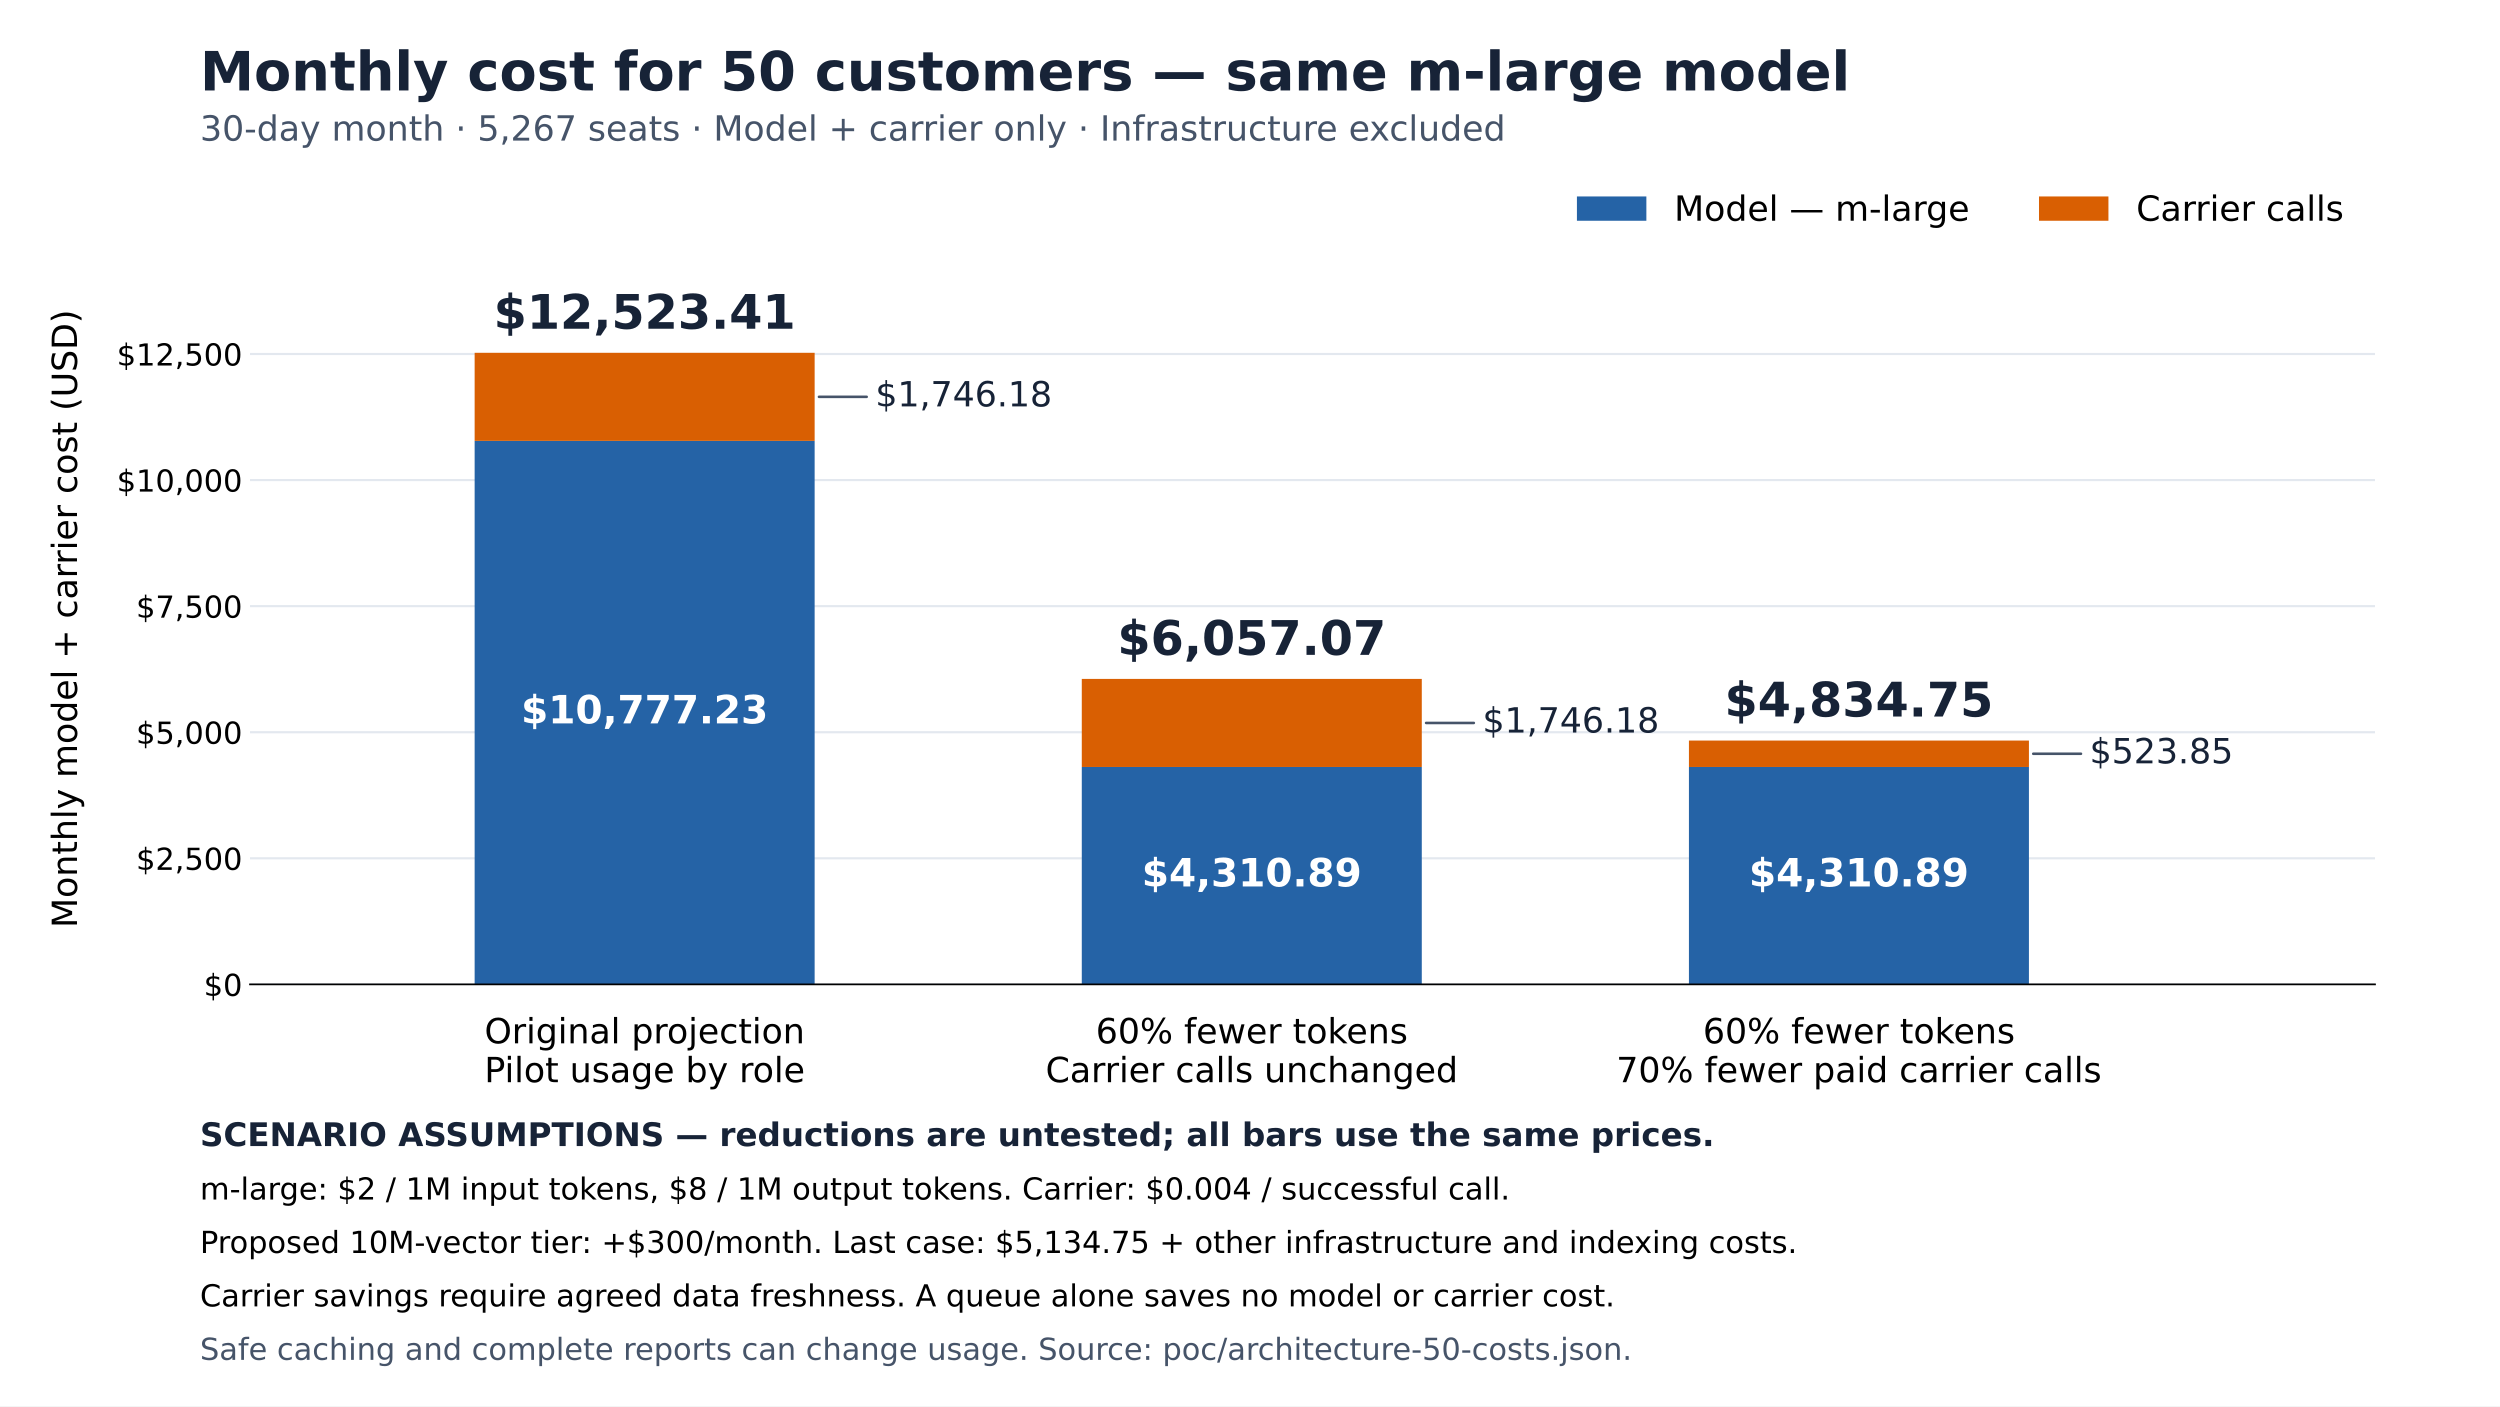
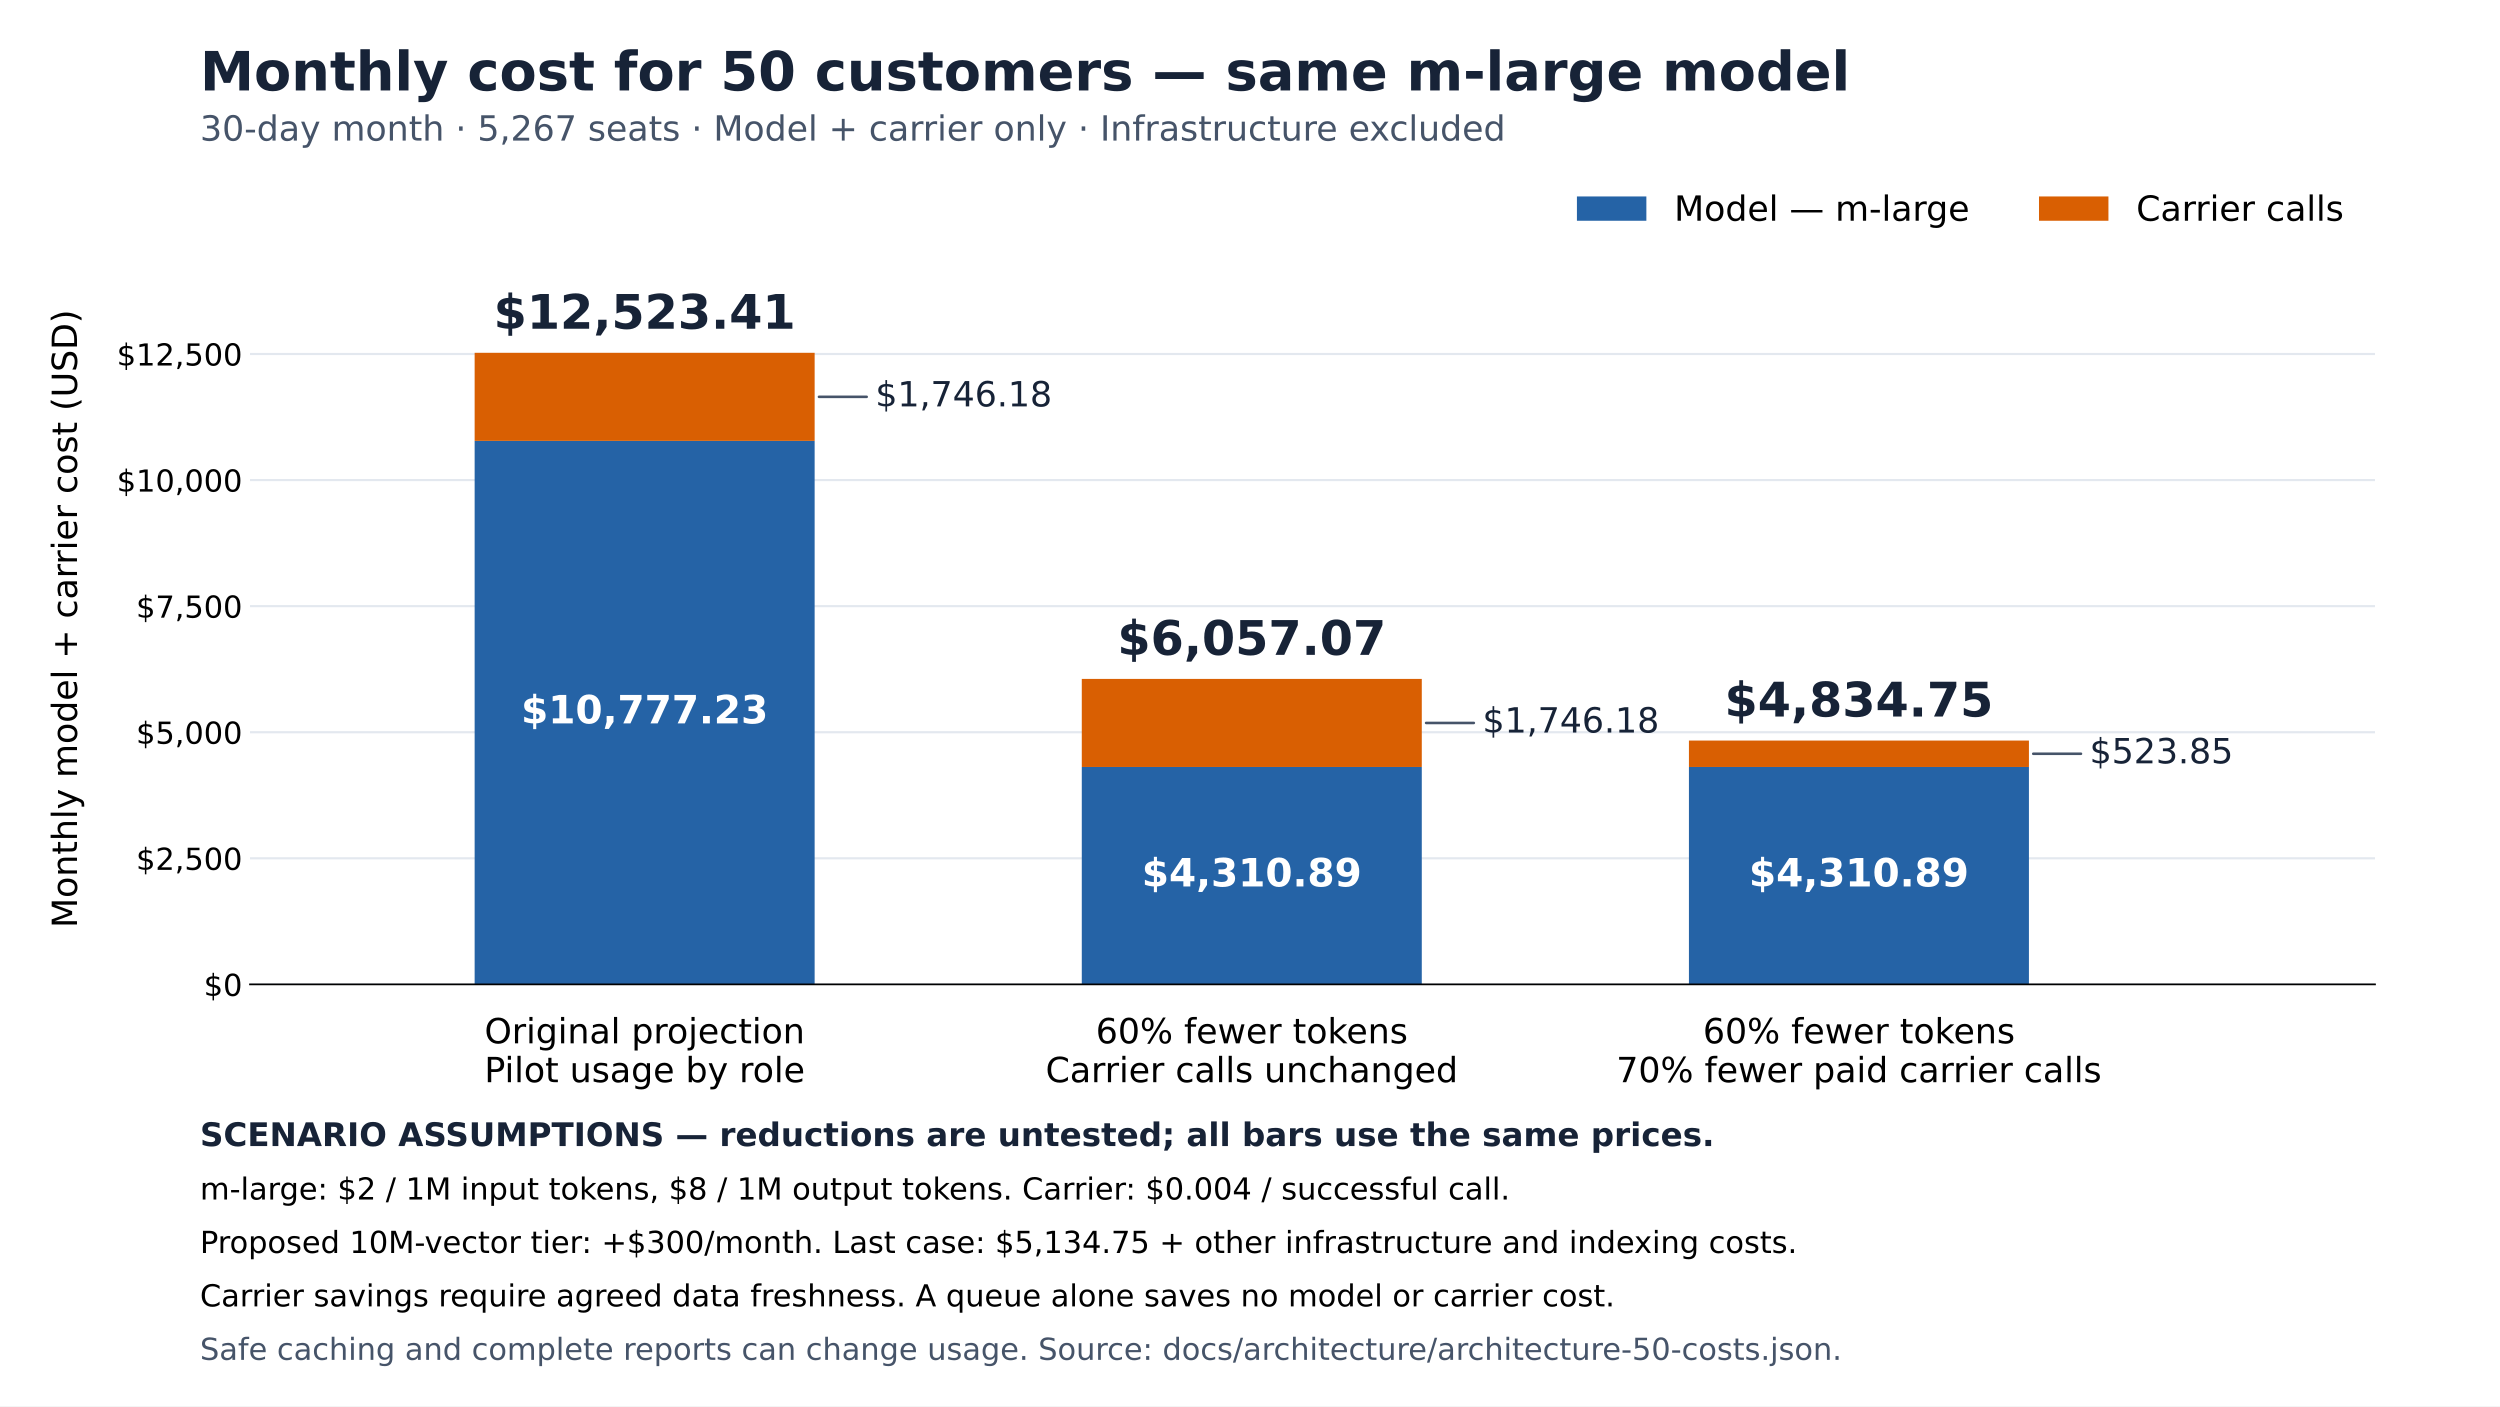
<svg xmlns="http://www.w3.org/2000/svg" width="1152pt" height="648pt" viewBox="0 0 1152 648" version="1.1">
  <defs>
    <style type="text/css">*{stroke-linejoin: round; stroke-linecap: butt}</style>
  </defs>
  <g id="figure_1">
    <g id="patch_1">
      <path d="M 0 648  L 1152 648  L 1152 0  L 0 0  z " style="fill: #ffffff" />
    </g>
    <g id="axes_1">
      <g id="patch_2">
        <path d="M 115.2 453.6  L 1094.4 453.6  L 1094.4 116.64  L 115.2 116.64  z " style="fill: #ffffff" />
      </g>
      <g id="matplotlib.axis_1">
        <g id="xtick_1">
          <g id="line2d_1" />
          <g id="text_1">
            <text style="font-size: 16px; font-family: 'DejaVu Sans'" transform="translate(223.2539 480.7575)">Original projection</text>
            <text style="font-size: 16px; font-family: 'DejaVu Sans'" transform="translate(223.2002 498.674)">Pilot usage by role</text>
          </g>
        </g>
        <g id="xtick_2">
          <g id="line2d_2" />
          <g id="text_2">
            <text style="font-size: 16px; font-family: 'DejaVu Sans'" transform="translate(504.9304 480.7575)">60% fewer tokens</text>
            <text style="font-size: 16px; font-family: 'DejaVu Sans'" transform="translate(481.8029 498.674)">Carrier calls unchanged</text>
          </g>
        </g>
        <g id="xtick_3">
          <g id="line2d_3" />
          <g id="text_3">
            <text style="font-size: 16px; font-family: 'DejaVu Sans'" transform="translate(784.7018 480.7575)">60% fewer tokens</text>
            <text style="font-size: 16px; font-family: 'DejaVu Sans'" transform="translate(744.7818 498.674)">70% fewer paid carrier calls</text>
          </g>
        </g>
      </g>
      <g id="matplotlib.axis_2">
        <g id="ytick_1">
          <g id="line2d_4">
-             <path d="M 115.2 453.6  L 1094.4 453.6  " clip-path="url(#p147de84eec)" style="fill: none; stroke: #e3e8ef; stroke-linecap: square" />
+             <path d="M 115.2 453.6  L 1094.4 453.6  " clip-path="url(#p71f58cf2be)" style="fill: none; stroke: #e3e8ef; stroke-linecap: square" />
          </g>
          <g id="line2d_5" />
          <g id="text_4">
            <text style="font-size: 14px; font-family: 'DejaVu Sans'; text-anchor: end" x="111.7" y="458.919" transform="rotate(-0 111.7 458.9189)">$0</text>
          </g>
        </g>
        <g id="ytick_2">
          <g id="line2d_6">
-             <path d="M 115.2 395.503  L 1094.4 395.503  " clip-path="url(#p147de84eec)" style="fill: none; stroke: #e3e8ef; stroke-linecap: square" />
+             <path d="M 115.2 395.503  L 1094.4 395.503  " clip-path="url(#p71f58cf2be)" style="fill: none; stroke: #e3e8ef; stroke-linecap: square" />
          </g>
          <g id="line2d_7" />
          <g id="text_5">
            <text style="font-size: 14px; font-family: 'DejaVu Sans'; text-anchor: end" x="111.7" y="400.822" transform="rotate(-0 111.7 400.8224)">$2,500</text>
          </g>
        </g>
        <g id="ytick_3">
          <g id="line2d_8">
-             <path d="M 115.2 337.407  L 1094.4 337.407  " clip-path="url(#p147de84eec)" style="fill: none; stroke: #e3e8ef; stroke-linecap: square" />
+             <path d="M 115.2 337.407  L 1094.4 337.407  " clip-path="url(#p71f58cf2be)" style="fill: none; stroke: #e3e8ef; stroke-linecap: square" />
          </g>
          <g id="line2d_9" />
          <g id="text_6">
            <text style="font-size: 14px; font-family: 'DejaVu Sans'; text-anchor: end" x="111.7" y="342.726" transform="rotate(-0 111.7 342.7258)">$5,000</text>
          </g>
        </g>
        <g id="ytick_4">
          <g id="line2d_10">
-             <path d="M 115.2 279.31  L 1094.4 279.31  " clip-path="url(#p147de84eec)" style="fill: none; stroke: #e3e8ef; stroke-linecap: square" />
+             <path d="M 115.2 279.31  L 1094.4 279.31  " clip-path="url(#p71f58cf2be)" style="fill: none; stroke: #e3e8ef; stroke-linecap: square" />
          </g>
          <g id="line2d_11" />
          <g id="text_7">
            <text style="font-size: 14px; font-family: 'DejaVu Sans'; text-anchor: end" x="111.7" y="284.629" transform="rotate(-0 111.7 284.6293)">$7,500</text>
          </g>
        </g>
        <g id="ytick_5">
          <g id="line2d_12">
-             <path d="M 115.2 221.214  L 1094.4 221.214  " clip-path="url(#p147de84eec)" style="fill: none; stroke: #e3e8ef; stroke-linecap: square" />
+             <path d="M 115.2 221.214  L 1094.4 221.214  " clip-path="url(#p71f58cf2be)" style="fill: none; stroke: #e3e8ef; stroke-linecap: square" />
          </g>
          <g id="line2d_13" />
          <g id="text_8">
            <text style="font-size: 14px; font-family: 'DejaVu Sans'; text-anchor: end" x="111.7" y="226.533" transform="rotate(-0 111.7 226.5327)">$10,000</text>
          </g>
        </g>
        <g id="ytick_6">
          <g id="line2d_14">
-             <path d="M 115.2 163.117  L 1094.4 163.117  " clip-path="url(#p147de84eec)" style="fill: none; stroke: #e3e8ef; stroke-linecap: square" />
+             <path d="M 115.2 163.117  L 1094.4 163.117  " clip-path="url(#p71f58cf2be)" style="fill: none; stroke: #e3e8ef; stroke-linecap: square" />
          </g>
          <g id="line2d_15" />
          <g id="text_9">
            <text style="font-size: 14px; font-family: 'DejaVu Sans'; text-anchor: end" x="111.7" y="168.436" transform="rotate(-0 111.7 168.4361)">$12,500</text>
          </g>
        </g>
        <g id="text_10">
          <text style="font-size: 16px; font-family: 'DejaVu Sans'; text-anchor: middle" x="35.478" y="285.12" transform="rotate(-90 35.47812 285.12)">Monthly model + carrier cost (USD)</text>
        </g>
      </g>
      <g id="patch_3">
-         <path d="M 218.715 453.6  L 375.387 453.6  L 375.387 203.152  L 218.715 203.152  z " clip-path="url(#p147de84eec)" style="fill: #2563a6" />
+         <path d="M 218.715 453.6  L 375.387 453.6  L 375.387 203.152  L 218.715 203.152  z " clip-path="url(#p71f58cf2be)" style="fill: #2563a6" />
      </g>
      <g id="patch_4">
-         <path d="M 498.487 453.6  L 655.159 453.6  L 655.159 353.421  L 498.487 353.421  z " clip-path="url(#p147de84eec)" style="fill: #2563a6" />
+         <path d="M 498.487 453.6  L 655.159 453.6  L 655.159 353.421  L 498.487 353.421  z " clip-path="url(#p71f58cf2be)" style="fill: #2563a6" />
      </g>
      <g id="patch_5">
-         <path d="M 778.258 453.6  L 934.93 453.6  L 934.93 353.421  L 778.258 353.421  z " clip-path="url(#p147de84eec)" style="fill: #2563a6" />
+         <path d="M 778.258 453.6  L 934.93 453.6  L 934.93 353.421  L 778.258 353.421  z " clip-path="url(#p71f58cf2be)" style="fill: #2563a6" />
      </g>
      <g id="patch_6">
-         <path d="M 218.715 203.152  L 375.387 203.152  L 375.387 162.573  L 218.715 162.573  z " clip-path="url(#p147de84eec)" style="fill: #d95f02" />
+         <path d="M 218.715 203.152  L 375.387 203.152  L 375.387 162.573  L 218.715 162.573  z " clip-path="url(#p71f58cf2be)" style="fill: #d95f02" />
      </g>
      <g id="patch_7">
-         <path d="M 498.487 353.421  L 655.159 353.421  L 655.159 312.842  L 498.487 312.842  z " clip-path="url(#p147de84eec)" style="fill: #d95f02" />
+         <path d="M 498.487 353.421  L 655.159 353.421  L 655.159 312.842  L 498.487 312.842  z " clip-path="url(#p71f58cf2be)" style="fill: #d95f02" />
      </g>
      <g id="patch_8">
-         <path d="M 778.258 353.421  L 934.93 353.421  L 934.93 341.247  L 778.258 341.247  z " clip-path="url(#p147de84eec)" style="fill: #d95f02" />
+         <path d="M 778.258 353.421  L 934.93 353.421  L 934.93 341.247  L 778.258 341.247  z " clip-path="url(#p71f58cf2be)" style="fill: #d95f02" />
      </g>
      <g id="patch_9">
        <path d="M 115.2 453.6  L 1094.4 453.6  " style="fill: none; stroke: #000000; stroke-width: 0.8; stroke-linejoin: miter; stroke-linecap: square" />
      </g>
      <g id="text_11">
        <text style="font-weight: 700; font-size: 22px; font-family: 'DejaVu Sans'; text-anchor: middle; fill: #172337" x="297.051" y="151.491" transform="rotate(-0 297.0514 151.4911)">$12,523.41</text>
      </g>
      <g id="text_12">
        <text style="font-weight: 700; font-size: 18px; font-family: 'DejaVu Sans'; text-anchor: middle; fill: #ffffff" x="297.051" y="333.343" transform="rotate(-0 297.0514 333.3429)">$10,777.23</text>
      </g>
      <g id="patch_10">
        <path d="M 399.36 182.863  Q 388.373 182.863 377.386 182.863  " style="fill: none; stroke: #465469; stroke-width: 1.2; stroke-linecap: round" />
      </g>
      <g id="text_13">
        <text style="font-size: 16px; font-family: 'DejaVu Sans'; text-anchor: start; fill: #172337" x="403.365" y="187.278" transform="rotate(-0 403.3646 187.2777)">$1,746.18</text>
      </g>
      <g id="text_14">
        <text style="font-weight: 700; font-size: 22px; font-family: 'DejaVu Sans'; text-anchor: middle; fill: #172337" x="576.823" y="301.76" transform="rotate(-0 576.8229 301.7598)">$6,057.07</text>
      </g>
      <g id="text_15">
        <text style="font-weight: 700; font-size: 18px; font-family: 'DejaVu Sans'; text-anchor: middle; fill: #ffffff" x="576.823" y="408.477" transform="rotate(-0 576.8229 408.4773)">$4,310.89</text>
      </g>
      <g id="patch_11">
        <path d="M 679.132 333.131  Q 668.145 333.131 657.158 333.131  " style="fill: none; stroke: #465469; stroke-width: 1.2; stroke-linecap: round" />
      </g>
      <g id="text_16">
        <text style="font-size: 16px; font-family: 'DejaVu Sans'; text-anchor: start; fill: #172337" x="683.136" y="337.546" transform="rotate(-0 683.136 337.5464)">$1,746.18</text>
      </g>
      <g id="text_17">
        <text style="font-weight: 700; font-size: 22px; font-family: 'DejaVu Sans'; text-anchor: middle; fill: #172337" x="856.594" y="330.165" transform="rotate(-0 856.5943 330.1651)">$4,834.75</text>
      </g>
      <g id="text_18">
        <text style="font-weight: 700; font-size: 18px; font-family: 'DejaVu Sans'; text-anchor: middle; fill: #ffffff" x="856.594" y="408.477" transform="rotate(-0 856.5943 408.4773)">$4,310.89</text>
      </g>
      <g id="patch_12">
        <path d="M 958.909 347.334  Q 947.919 347.334 936.929 347.334  " style="fill: none; stroke: #465469; stroke-width: 1.2; stroke-linecap: round" />
      </g>
      <g id="text_19">
        <text style="font-size: 16px; font-family: 'DejaVu Sans'; text-anchor: start; fill: #172337" x="962.907" y="351.749" transform="rotate(-0 962.9074 351.749)">$523.85</text>
      </g>
    </g>
    <g id="text_20">
      <text style="font-weight: 700; font-size: 25px; font-family: 'DejaVu Sans'; text-anchor: start; fill: #172337" x="92.16" y="41.676" transform="rotate(-0 92.16 41.67609)">Monthly cost for 50 customers — same m-large model</text>
    </g>
    <g id="text_21">
      <text style="font-size: 16px; font-family: 'DejaVu Sans'; text-anchor: start; fill: #465469" x="92.16" y="64.8" transform="rotate(-0 92.16 64.8)">30-day month · 5,267 seats · Model + carrier only · Infrastructure excluded</text>
    </g>
    <g id="text_22">
      <text style="font-weight: 700; font-size: 15px; font-family: 'DejaVu Sans'; text-anchor: start; fill: #172337" x="92.16" y="528.12" transform="rotate(-0 92.16 528.12)">SCENARIO ASSUMPTIONS — reductions are untested; all bars use the same prices.</text>
    </g>
    <g id="text_23">
      <text style="font-size: 14px; font-family: 'DejaVu Sans'; text-anchor: start" x="92.16" y="552.744" transform="rotate(-0 92.16 552.744)">m-large: $2 / 1M input tokens, $8 / 1M output tokens. Carrier: $0.004 / successful call.</text>
    </g>
    <g id="text_24">
      <text style="font-size: 14px; font-family: 'DejaVu Sans'; text-anchor: start" x="92.16" y="577.368" transform="rotate(-0 92.16 577.368)">Proposed 10M-vector tier: +$300/month. Last case: $5,134.75 + other infrastructure and indexing costs.</text>
    </g>
    <g id="text_25">
      <text style="font-size: 14px; font-family: 'DejaVu Sans'; text-anchor: start" x="92.16" y="601.992" transform="rotate(-0 92.16 601.992)">Carrier savings require agreed data freshness. A queue alone saves no model or carrier cost.</text>
    </g>
    <g id="text_26">
-       <text style="font-size: 14px; font-family: 'DejaVu Sans'; text-anchor: start; fill: #465469" x="92.16" y="626.616" transform="rotate(-0 92.16 626.616)">Safe caching and complete reports can change usage. Source: poc/architecture-50-costs.json.</text>
+       <text style="font-size: 14px; font-family: 'DejaVu Sans'; text-anchor: start; fill: #465469" x="92.16" y="626.616" transform="rotate(-0 92.16 626.616)">Safe caching and complete reports can change usage. Source: docs/architecture/architecture-50-costs.json.</text>
    </g>
    <g id="legend_1">
      <g id="patch_13">
        <path d="M 726.648 101.725  L 758.648 101.725  L 758.648 90.525  L 726.648 90.525  z " style="fill: #2563a6" />
      </g>
      <g id="text_27">
        <text style="font-size: 16px; font-family: 'DejaVu Sans'; text-anchor: start" x="771.447" y="101.725" transform="rotate(-0 771.4475 101.7255)">Model — m-large</text>
      </g>
      <g id="patch_14">
        <path d="M 939.567 101.725  L 971.567 101.725  L 971.567 90.525  L 939.567 90.525  z " style="fill: #d95f02" />
      </g>
      <g id="text_28">
        <text style="font-size: 16px; font-family: 'DejaVu Sans'; text-anchor: start" x="984.367" y="101.725" transform="rotate(-0 984.3675 101.7255)">Carrier calls</text>
      </g>
    </g>
  </g>
  <defs>
-     <clipPath id="p147de84eec">
+     <clipPath id="p71f58cf2be">
      <rect x="115.2" y="116.64" width="979.2" height="336.96" />
    </clipPath>
  </defs>
</svg>
